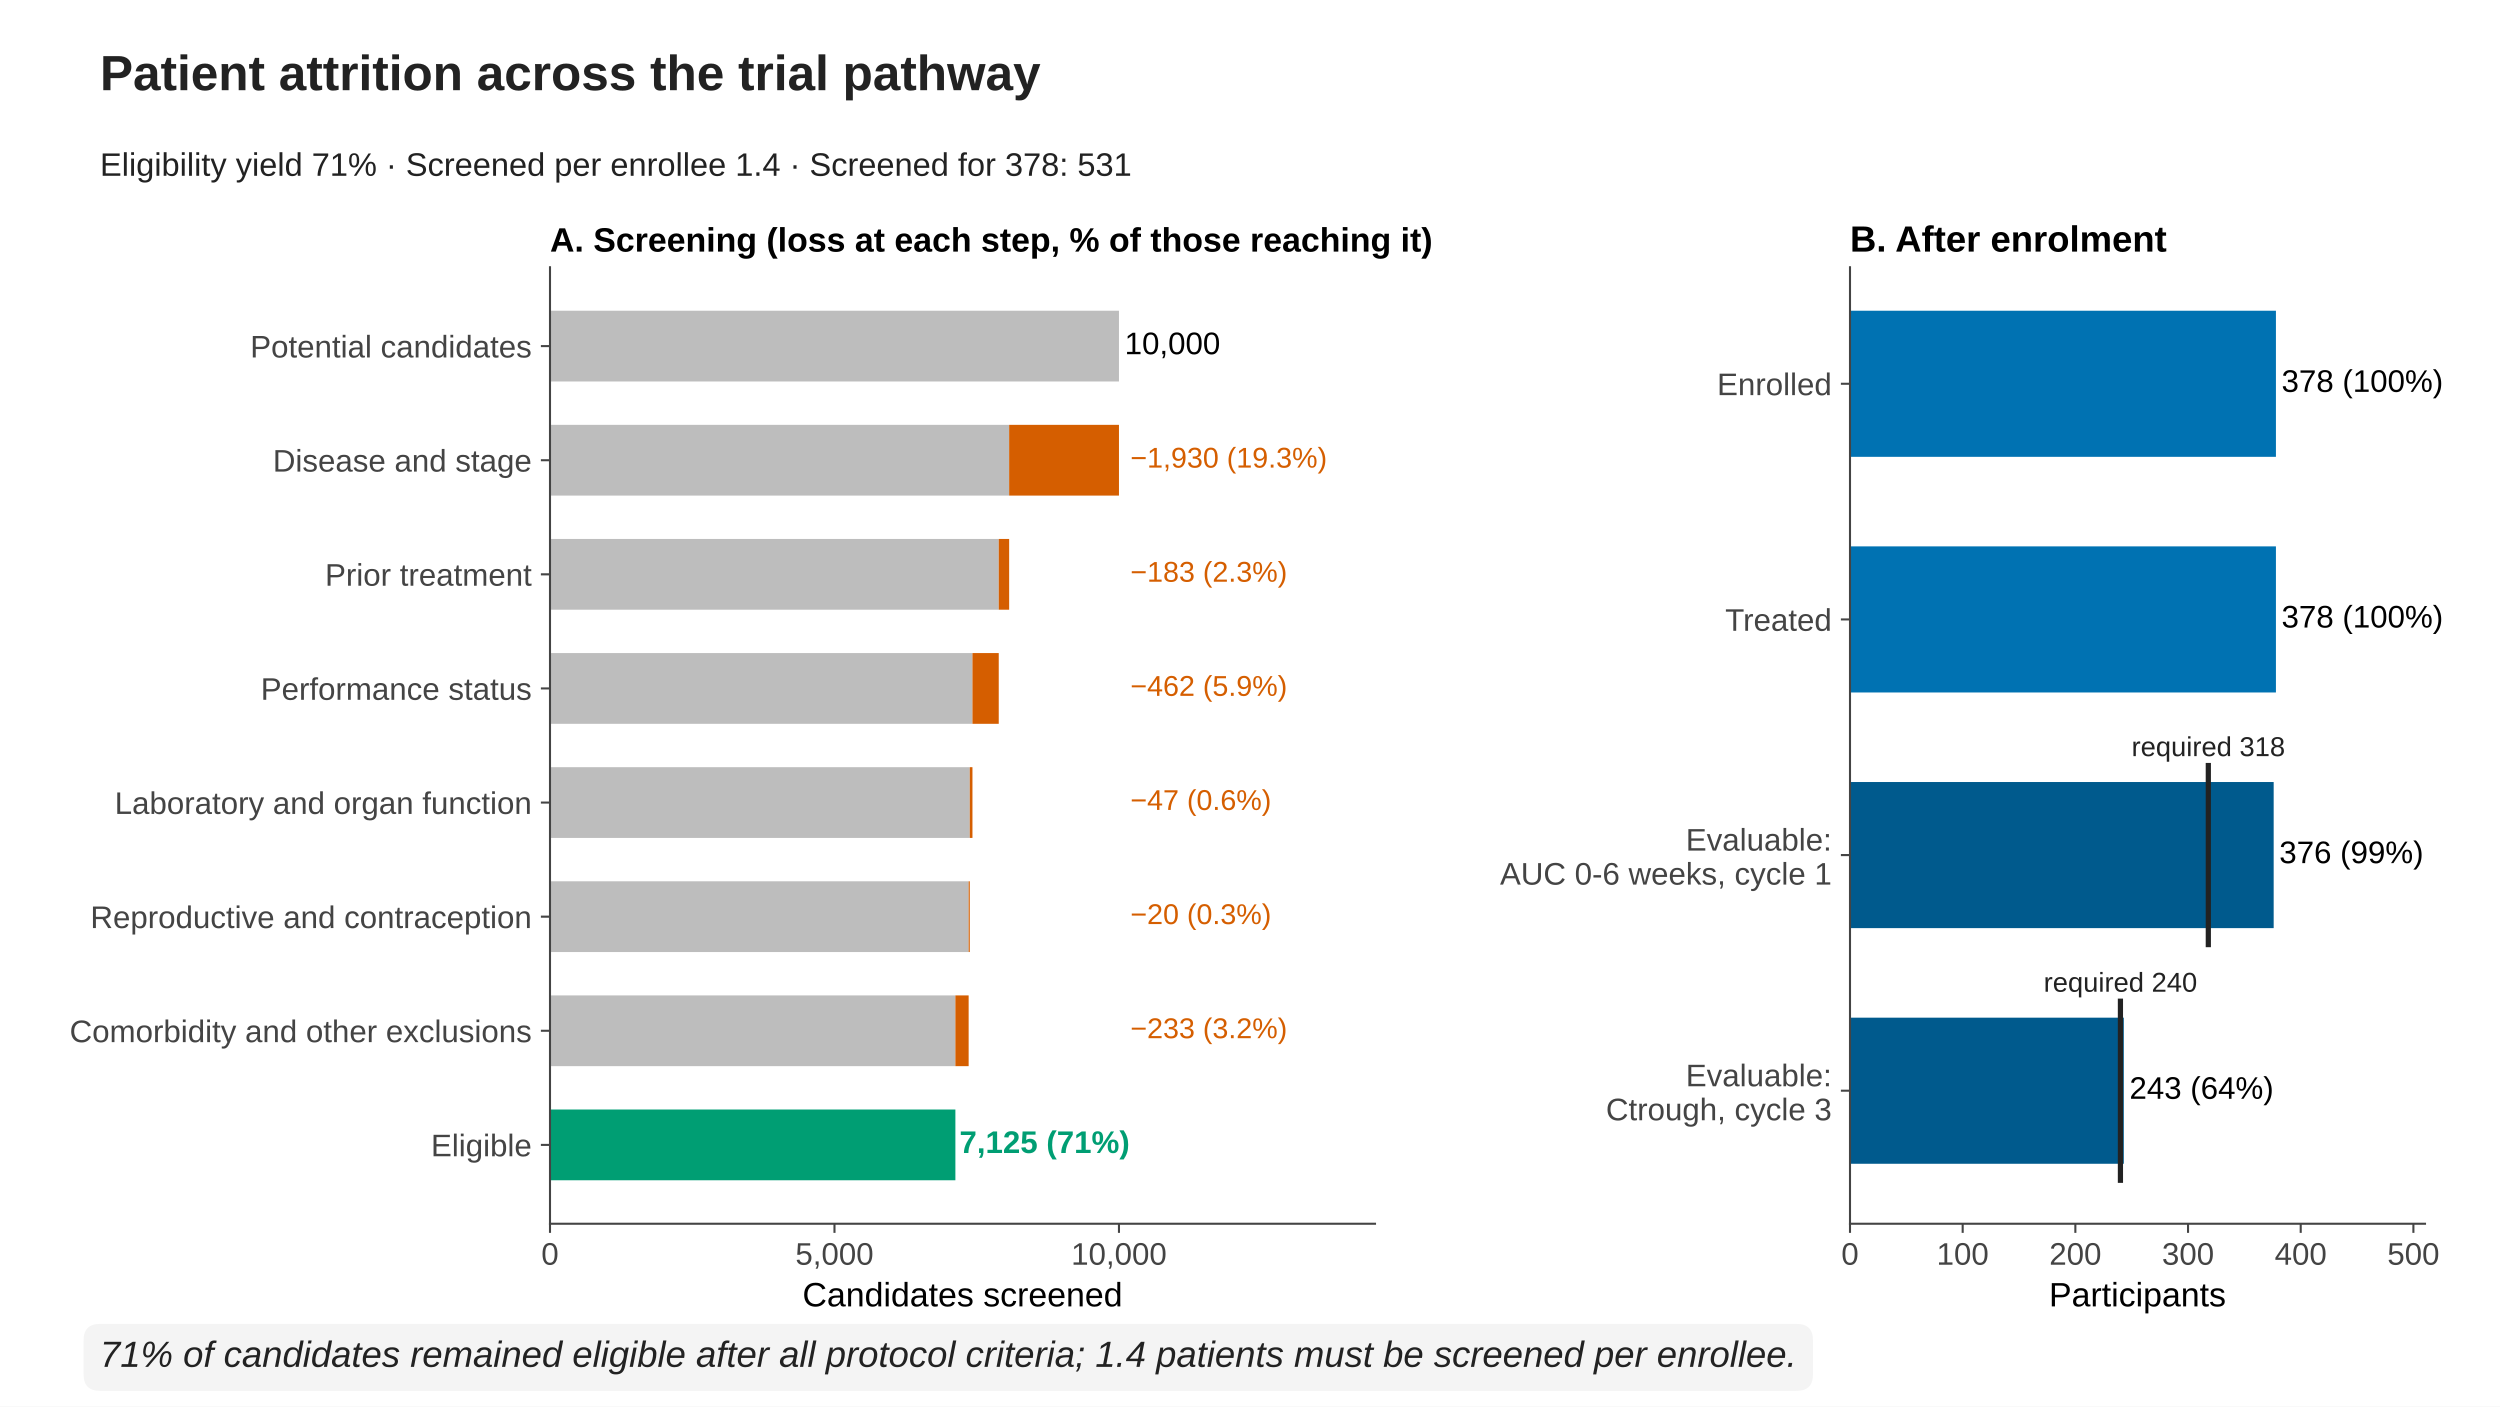
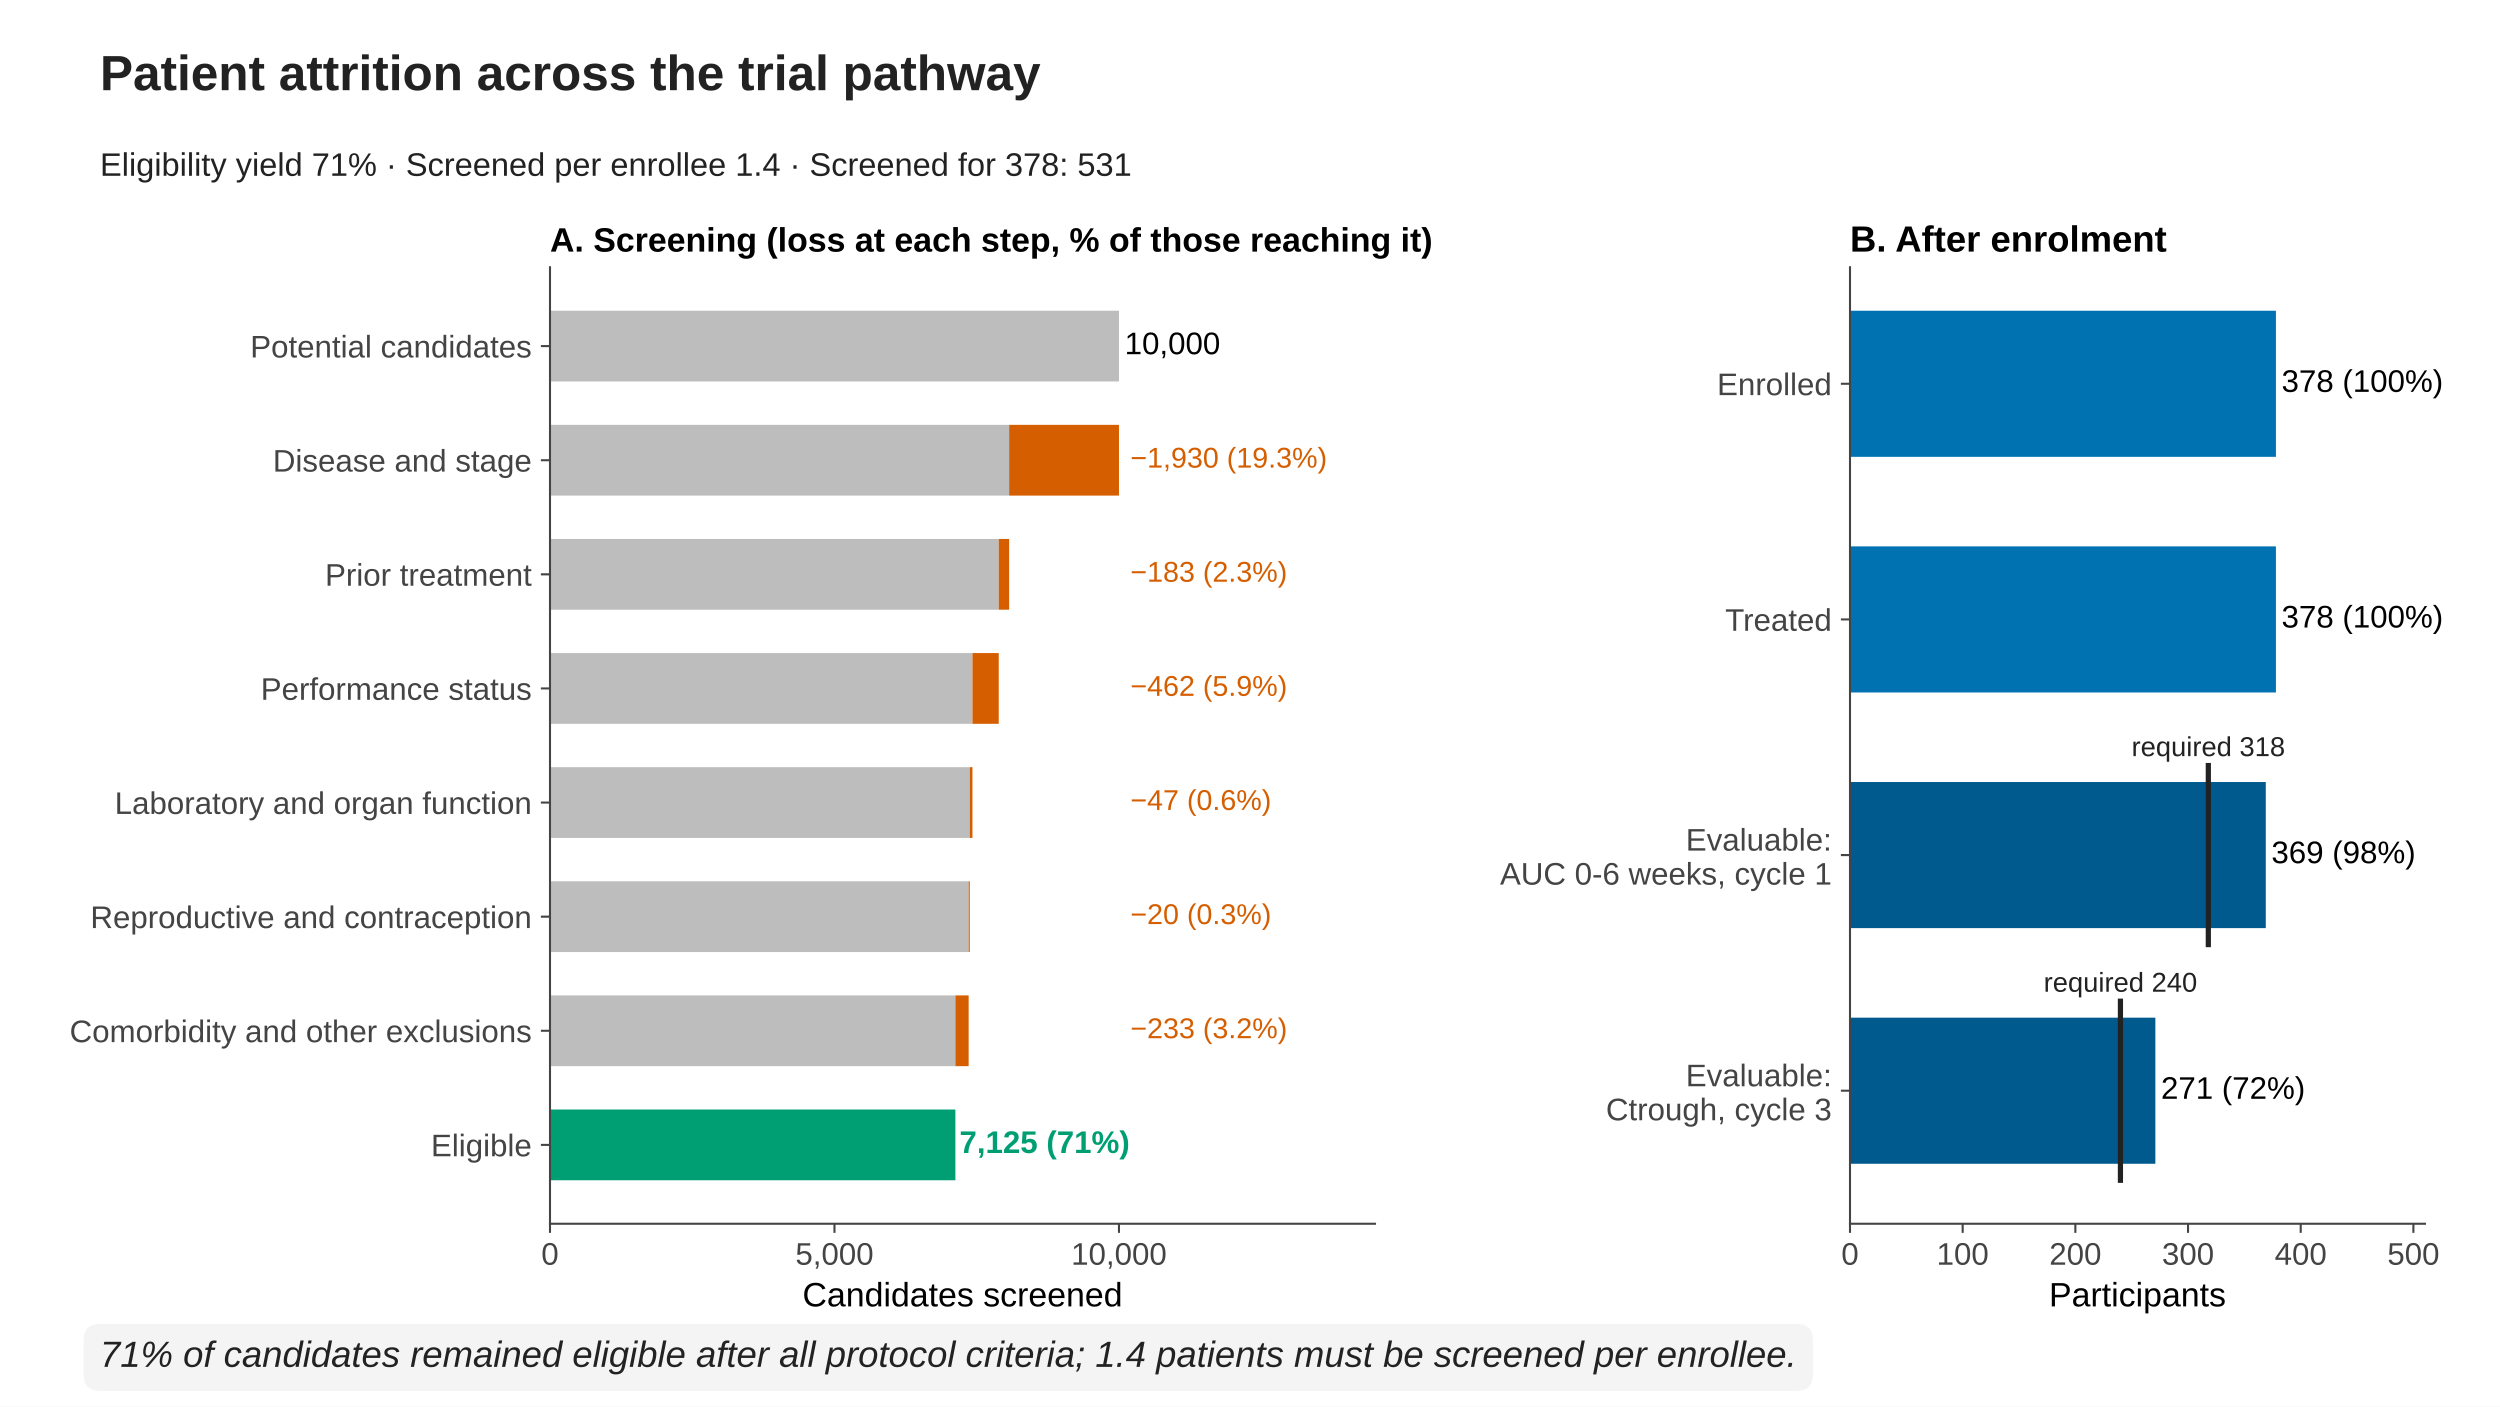
<svg xmlns="http://www.w3.org/2000/svg" xmlns:xlink="http://www.w3.org/1999/xlink" width="959.76pt" height="540pt" viewBox="0 0 959.76 540" version="1.1">
  <defs>
    <style type="text/css">*{stroke-linejoin: round; stroke-linecap: butt}</style>
  </defs>
  <g id="figure_1">
    <g id="patch_1">
      <path d="M 0 540  L 959.76 540  L 959.76 0  L 0 0  z " style="fill: #ffffff" />
    </g>
    <g id="axes_1">
      <g id="patch_2">
        <path d="M 211.147 469.8  L 527.868 469.8  L 527.868 102.6  L 211.147 102.6  z " style="fill: #ffffff" />
      </g>
      <g id="patch_3">
-         <path d="M 211.147 146.452  L 429.575 146.452  L 429.575 119.291  L 211.147 119.291  z " clip-path="url(#p6059e05a95)" style="fill: #bdbdbd" />
+         <path d="M 211.147 146.452  L 429.575 146.452  L 429.575 119.291  L 211.147 119.291  z " clip-path="url(#p7bbba8d18a)" style="fill: #bdbdbd" />
      </g>
      <g id="patch_4">
-         <path d="M 211.147 190.26  L 387.419 190.26  L 387.419 163.099  L 211.147 163.099  z " clip-path="url(#p6059e05a95)" style="fill: #bdbdbd" />
+         <path d="M 211.147 190.26  L 387.419 190.26  L 387.419 163.099  L 211.147 163.099  z " clip-path="url(#p7bbba8d18a)" style="fill: #bdbdbd" />
      </g>
      <g id="patch_5">
-         <path d="M 387.419 190.26  L 429.575 190.26  L 429.575 163.099  L 387.419 163.099  z " clip-path="url(#p6059e05a95)" style="fill: #d55e00" />
+         <path d="M 387.419 190.26  L 429.575 190.26  L 429.575 163.099  L 387.419 163.099  z " clip-path="url(#p7bbba8d18a)" style="fill: #d55e00" />
      </g>
      <g id="patch_6">
-         <path d="M 211.147 234.068  L 383.421 234.068  L 383.421 206.907  L 211.147 206.907  z " clip-path="url(#p6059e05a95)" style="fill: #bdbdbd" />
+         <path d="M 211.147 234.068  L 383.421 234.068  L 383.421 206.907  L 211.147 206.907  z " clip-path="url(#p7bbba8d18a)" style="fill: #bdbdbd" />
      </g>
      <g id="patch_7">
-         <path d="M 383.421 234.068  L 387.419 234.068  L 387.419 206.907  L 383.421 206.907  z " clip-path="url(#p6059e05a95)" style="fill: #d55e00" />
+         <path d="M 383.421 234.068  L 387.419 234.068  L 387.419 206.907  L 383.421 206.907  z " clip-path="url(#p7bbba8d18a)" style="fill: #d55e00" />
      </g>
      <g id="patch_8">
-         <path d="M 211.147 277.876  L 373.33 277.876  L 373.33 250.715  L 211.147 250.715  z " clip-path="url(#p6059e05a95)" style="fill: #bdbdbd" />
+         <path d="M 211.147 277.876  L 373.33 277.876  L 373.33 250.715  L 211.147 250.715  z " clip-path="url(#p7bbba8d18a)" style="fill: #bdbdbd" />
      </g>
      <g id="patch_9">
-         <path d="M 373.33 277.876  L 383.421 277.876  L 383.421 250.715  L 373.33 250.715  z " clip-path="url(#p6059e05a95)" style="fill: #d55e00" />
+         <path d="M 373.33 277.876  L 383.421 277.876  L 383.421 250.715  L 373.33 250.715  z " clip-path="url(#p7bbba8d18a)" style="fill: #d55e00" />
      </g>
      <g id="patch_10">
-         <path d="M 211.147 321.685  L 372.303 321.685  L 372.303 294.524  L 211.147 294.524  z " clip-path="url(#p6059e05a95)" style="fill: #bdbdbd" />
+         <path d="M 211.147 321.685  L 372.303 321.685  L 372.303 294.524  L 211.147 294.524  z " clip-path="url(#p7bbba8d18a)" style="fill: #bdbdbd" />
      </g>
      <g id="patch_11">
-         <path d="M 372.303 321.685  L 373.33 321.685  L 373.33 294.524  L 372.303 294.524  z " clip-path="url(#p6059e05a95)" style="fill: #d55e00" />
+         <path d="M 372.303 321.685  L 373.33 321.685  L 373.33 294.524  L 372.303 294.524  z " clip-path="url(#p7bbba8d18a)" style="fill: #d55e00" />
      </g>
      <g id="patch_12">
-         <path d="M 211.147 365.493  L 371.867 365.493  L 371.867 338.332  L 211.147 338.332  z " clip-path="url(#p6059e05a95)" style="fill: #bdbdbd" />
+         <path d="M 211.147 365.493  L 371.867 365.493  L 371.867 338.332  L 211.147 338.332  z " clip-path="url(#p7bbba8d18a)" style="fill: #bdbdbd" />
      </g>
      <g id="patch_13">
-         <path d="M 371.867 365.493  L 372.303 365.493  L 372.303 338.332  L 371.867 338.332  z " clip-path="url(#p6059e05a95)" style="fill: #d55e00" />
+         <path d="M 371.867 365.493  L 372.303 365.493  L 372.303 338.332  L 371.867 338.332  z " clip-path="url(#p7bbba8d18a)" style="fill: #d55e00" />
      </g>
      <g id="patch_14">
-         <path d="M 211.147 409.301  L 366.777 409.301  L 366.777 382.14  L 211.147 382.14  z " clip-path="url(#p6059e05a95)" style="fill: #bdbdbd" />
+         <path d="M 211.147 409.301  L 366.777 409.301  L 366.777 382.14  L 211.147 382.14  z " clip-path="url(#p7bbba8d18a)" style="fill: #bdbdbd" />
      </g>
      <g id="patch_15">
-         <path d="M 366.777 409.301  L 371.867 409.301  L 371.867 382.14  L 366.777 382.14  z " clip-path="url(#p6059e05a95)" style="fill: #d55e00" />
+         <path d="M 366.777 409.301  L 371.867 409.301  L 371.867 382.14  L 366.777 382.14  z " clip-path="url(#p7bbba8d18a)" style="fill: #d55e00" />
      </g>
      <g id="patch_16">
-         <path d="M 211.147 453.109  L 366.777 453.109  L 366.777 425.948  L 211.147 425.948  z " clip-path="url(#p6059e05a95)" style="fill: #009e73" />
+         <path d="M 211.147 453.109  L 366.777 453.109  L 366.777 425.948  L 211.147 425.948  z " clip-path="url(#p7bbba8d18a)" style="fill: #009e73" />
      </g>
      <g id="matplotlib.axis_1">
        <g id="xtick_1">
          <g id="line2d_1">
            <defs>
-               <path id="mb9a7d1b95c" d="M 0 0  L 0 3.5  " style="stroke: #444444; stroke-width: 0.8" />
+               <path id="m9caaee40b3" d="M 0 0  L 0 3.5  " style="stroke: #444444; stroke-width: 0.8" />
            </defs>
            <g>
-               <use xlink:href="#mb9a7d1b95c" x="211.147" y="469.8" style="fill: #444444; stroke: #444444; stroke-width: 0.8" />
+               <use xlink:href="#m9caaee40b3" x="211.147" y="469.8" style="fill: #444444; stroke: #444444; stroke-width: 0.8" />
            </g>
          </g>
          <g id="text_1">
            <text style="font-size: 12px; font-family: 'Arial'; text-anchor: middle; fill: #444444" x="211.147" y="485.536" transform="rotate(-0 211.1472 485.5363)">0</text>
          </g>
        </g>
        <g id="xtick_2">
          <g id="line2d_2">
            <g>
-               <use xlink:href="#mb9a7d1b95c" x="320.361" y="469.8" style="fill: #444444; stroke: #444444; stroke-width: 0.8" />
+               <use xlink:href="#m9caaee40b3" x="320.361" y="469.8" style="fill: #444444; stroke: #444444; stroke-width: 0.8" />
            </g>
          </g>
          <g id="text_2">
            <text style="font-size: 12px; font-family: 'Arial'; text-anchor: middle; fill: #444444" x="320.361" y="485.536" transform="rotate(-0 320.3613 485.5363)">5,000</text>
          </g>
        </g>
        <g id="xtick_3">
          <g id="line2d_3">
            <g>
-               <use xlink:href="#mb9a7d1b95c" x="429.575" y="469.8" style="fill: #444444; stroke: #444444; stroke-width: 0.8" />
+               <use xlink:href="#m9caaee40b3" x="429.575" y="469.8" style="fill: #444444; stroke: #444444; stroke-width: 0.8" />
            </g>
          </g>
          <g id="text_3">
            <text style="font-size: 12px; font-family: 'Arial'; text-anchor: middle; fill: #444444" x="429.575" y="485.536" transform="rotate(-0 429.5753 485.5363)">10,000</text>
          </g>
        </g>
        <g id="text_4">
          <text style="font-size: 13px; font-family: 'Arial'; text-anchor: middle" x="369.508" y="501.526" transform="rotate(-0 369.5076 501.5261)">Candidates screened</text>
        </g>
      </g>
      <g id="matplotlib.axis_2">
        <g id="ytick_1">
          <g id="line2d_4">
            <defs>
-               <path id="mb22427a674" d="M 0 0  L -3.5 0  " style="stroke: #444444; stroke-width: 0.8" />
+               <path id="mc58592a599" d="M 0 0  L -3.5 0  " style="stroke: #444444; stroke-width: 0.8" />
            </defs>
            <g>
-               <use xlink:href="#mb22427a674" x="211.147" y="132.871" style="fill: #444444; stroke: #444444; stroke-width: 0.8" />
+               <use xlink:href="#mc58592a599" x="211.147" y="132.871" style="fill: #444444; stroke: #444444; stroke-width: 0.8" />
            </g>
          </g>
          <g id="text_5">
            <text style="font-size: 12px; font-family: 'Arial'; text-anchor: end; fill: #444444" x="204.147" y="137.24" transform="rotate(-0 204.1472 137.2396)">Potential candidates</text>
          </g>
        </g>
        <g id="ytick_2">
          <g id="line2d_5">
            <g>
-               <use xlink:href="#mb22427a674" x="211.147" y="176.68" style="fill: #444444; stroke: #444444; stroke-width: 0.8" />
+               <use xlink:href="#mc58592a599" x="211.147" y="176.68" style="fill: #444444; stroke: #444444; stroke-width: 0.8" />
            </g>
          </g>
          <g id="text_6">
            <text style="font-size: 12px; font-family: 'Arial'; text-anchor: end; fill: #444444" x="204.147" y="181.048" transform="rotate(-0 204.1472 181.0478)">Disease and stage</text>
          </g>
        </g>
        <g id="ytick_3">
          <g id="line2d_6">
            <g>
-               <use xlink:href="#mb22427a674" x="211.147" y="220.488" style="fill: #444444; stroke: #444444; stroke-width: 0.8" />
+               <use xlink:href="#mc58592a599" x="211.147" y="220.488" style="fill: #444444; stroke: #444444; stroke-width: 0.8" />
            </g>
          </g>
          <g id="text_7">
            <text style="font-size: 12px; font-family: 'Arial'; text-anchor: end; fill: #444444" x="204.147" y="224.856" transform="rotate(-0 204.1472 224.8559)">Prior treatment</text>
          </g>
        </g>
        <g id="ytick_4">
          <g id="line2d_7">
            <g>
-               <use xlink:href="#mb22427a674" x="211.147" y="264.296" style="fill: #444444; stroke: #444444; stroke-width: 0.8" />
+               <use xlink:href="#mc58592a599" x="211.147" y="264.296" style="fill: #444444; stroke: #444444; stroke-width: 0.8" />
            </g>
          </g>
          <g id="text_8">
            <text style="font-size: 12px; font-family: 'Arial'; text-anchor: end; fill: #444444" x="204.147" y="268.664" transform="rotate(-0 204.1472 268.6641)">Performance status</text>
          </g>
        </g>
        <g id="ytick_5">
          <g id="line2d_8">
            <g>
-               <use xlink:href="#mb22427a674" x="211.147" y="308.104" style="fill: #444444; stroke: #444444; stroke-width: 0.8" />
+               <use xlink:href="#mc58592a599" x="211.147" y="308.104" style="fill: #444444; stroke: #444444; stroke-width: 0.8" />
            </g>
          </g>
          <g id="text_9">
            <text style="font-size: 12px; font-family: 'Arial'; text-anchor: end; fill: #444444" x="204.147" y="312.472" transform="rotate(-0 204.1472 312.4722)">Laboratory and organ function</text>
          </g>
        </g>
        <g id="ytick_6">
          <g id="line2d_9">
            <g>
-               <use xlink:href="#mb22427a674" x="211.147" y="351.912" style="fill: #444444; stroke: #444444; stroke-width: 0.8" />
+               <use xlink:href="#mc58592a599" x="211.147" y="351.912" style="fill: #444444; stroke: #444444; stroke-width: 0.8" />
            </g>
          </g>
          <g id="text_10">
            <text style="font-size: 12px; font-family: 'Arial'; text-anchor: end; fill: #444444" x="204.147" y="356.28" transform="rotate(-0 204.1472 356.2804)">Reproductive and contraception</text>
          </g>
        </g>
        <g id="ytick_7">
          <g id="line2d_10">
            <g>
-               <use xlink:href="#mb22427a674" x="211.147" y="395.72" style="fill: #444444; stroke: #444444; stroke-width: 0.8" />
+               <use xlink:href="#mc58592a599" x="211.147" y="395.72" style="fill: #444444; stroke: #444444; stroke-width: 0.8" />
            </g>
          </g>
          <g id="text_11">
            <text style="font-size: 12px; font-family: 'Arial'; text-anchor: end; fill: #444444" x="204.147" y="400.089" transform="rotate(-0 204.1472 400.0886)">Comorbidity and other exclusions</text>
          </g>
        </g>
        <g id="ytick_8">
          <g id="line2d_11">
            <g>
-               <use xlink:href="#mb22427a674" x="211.147" y="439.529" style="fill: #444444; stroke: #444444; stroke-width: 0.8" />
+               <use xlink:href="#mc58592a599" x="211.147" y="439.529" style="fill: #444444; stroke: #444444; stroke-width: 0.8" />
            </g>
          </g>
          <g id="text_12">
            <text style="font-size: 12px; font-family: 'Arial'; text-anchor: end; fill: #444444" x="204.147" y="443.897" transform="rotate(-0 204.1472 443.8967)">Eligible</text>
          </g>
        </g>
      </g>
      <g id="patch_17">
        <path d="M 211.147 469.8  L 211.147 102.6  " style="fill: none; stroke: #444444; stroke-width: 0.8; stroke-linejoin: miter; stroke-linecap: square" />
      </g>
      <g id="patch_18">
        <path d="M 211.147 469.8  L 527.868 469.8  " style="fill: none; stroke: #444444; stroke-width: 0.8; stroke-linejoin: miter; stroke-linecap: square" />
      </g>
      <g id="text_13">
        <text style="font-size: 12px; font-family: 'Arial'; text-anchor: start" x="431.76" y="135.977" transform="rotate(-0 431.7596 135.9769)">10,000</text>
      </g>
      <g id="text_14">
        <text style="font-size: 11px; font-family: 'Arial'; text-anchor: start; fill: #d55e00" x="433.944" y="179.526" transform="rotate(-0 433.9439 179.5262)">−1,930 (19.3%)</text>
      </g>
      <g id="text_15">
        <text style="font-size: 11px; font-family: 'Arial'; text-anchor: start; fill: #d55e00" x="433.944" y="223.334" transform="rotate(-0 433.9439 223.3343)">−183 (2.3%)</text>
      </g>
      <g id="text_16">
        <text style="font-size: 11px; font-family: 'Arial'; text-anchor: start; fill: #d55e00" x="433.944" y="267.142" transform="rotate(-0 433.9439 267.1425)">−462 (5.9%)</text>
      </g>
      <g id="text_17">
        <text style="font-size: 11px; font-family: 'Arial'; text-anchor: start; fill: #d55e00" x="433.944" y="310.951" transform="rotate(-0 433.9439 310.9507)">−47 (0.6%)</text>
      </g>
      <g id="text_18">
        <text style="font-size: 11px; font-family: 'Arial'; text-anchor: start; fill: #d55e00" x="433.944" y="354.759" transform="rotate(-0 433.9439 354.7588)">−20 (0.3%)</text>
      </g>
      <g id="text_19">
        <text style="font-size: 11px; font-family: 'Arial'; text-anchor: start; fill: #d55e00" x="433.944" y="398.567" transform="rotate(-0 433.9439 398.567)">−233 (3.2%)</text>
      </g>
      <g id="text_20">
        <text style="font-weight: 700; font-size: 12px; font-family: 'Arial'; text-anchor: start; fill: #009e73" x="368.334" y="442.634" transform="rotate(-0 368.3335 442.6339)">7,125  (71%)</text>
      </g>
      <g id="text_21">
        <text style="font-weight: 700; font-size: 13px; font-family: 'Arial'; text-anchor: start" x="211.147" y="96.6" transform="rotate(-0 211.1472 96.6)">A. Screening  (loss at each step, % of those reaching it)</text>
      </g>
    </g>
    <g id="axes_2">
      <g id="patch_19">
        <path d="M 710.222 469.8  L 930.967 469.8  L 930.967 102.6  L 710.222 102.6  z " style="fill: #ffffff" />
      </g>
      <g id="patch_20">
-         <path d="M 710.222 175.38  L 873.737 175.38  L 873.737 119.291  L 710.222 119.291  z " clip-path="url(#pb0d5c1fa08)" style="fill: #0072b2" />
+         <path d="M 710.222 175.38  L 873.737 175.38  L 873.737 119.291  L 710.222 119.291  z " clip-path="url(#p6f33a3b344)" style="fill: #0072b2" />
      </g>
      <g id="patch_21">
-         <path d="M 710.222 265.845  L 873.737 265.845  L 873.737 209.757  L 710.222 209.757  z " clip-path="url(#pb0d5c1fa08)" style="fill: #0072b2" />
+         <path d="M 710.222 265.845  L 873.737 265.845  L 873.737 209.757  L 710.222 209.757  z " clip-path="url(#p6f33a3b344)" style="fill: #0072b2" />
      </g>
      <g id="patch_22">
-         <path d="M 710.222 356.311  L 872.872 356.311  L 872.872 300.222  L 710.222 300.222  z " clip-path="url(#pb0d5c1fa08)" style="fill: #005a8d" />
+         <path d="M 710.222 356.311  L 869.844 356.311  L 869.844 300.222  L 710.222 300.222  z " clip-path="url(#p6f33a3b344)" style="fill: #005a8d" />
      </g>
      <g id="patch_23">
-         <path d="M 710.222 446.776  L 815.339 446.776  L 815.339 390.688  L 710.222 390.688  z " clip-path="url(#pb0d5c1fa08)" style="fill: #005a8d" />
+         <path d="M 710.222 446.776  L 827.451 446.776  L 827.451 390.688  L 710.222 390.688  z " clip-path="url(#p6f33a3b344)" style="fill: #005a8d" />
      </g>
      <g id="matplotlib.axis_3">
        <g id="xtick_4">
          <g id="line2d_12">
            <g>
-               <use xlink:href="#mb9a7d1b95c" x="710.222" y="469.8" style="fill: #444444; stroke: #444444; stroke-width: 0.8" />
+               <use xlink:href="#m9caaee40b3" x="710.222" y="469.8" style="fill: #444444; stroke: #444444; stroke-width: 0.8" />
            </g>
          </g>
          <g id="text_22">
            <text style="font-size: 12px; font-family: 'Arial'; text-anchor: middle; fill: #444444" x="710.222" y="485.536" transform="rotate(-0 710.2224 485.5363)">0</text>
          </g>
        </g>
        <g id="xtick_5">
          <g id="line2d_13">
            <g>
-               <use xlink:href="#mb9a7d1b95c" x="753.48" y="469.8" style="fill: #444444; stroke: #444444; stroke-width: 0.8" />
+               <use xlink:href="#m9caaee40b3" x="753.48" y="469.8" style="fill: #444444; stroke: #444444; stroke-width: 0.8" />
            </g>
          </g>
          <g id="text_23">
            <text style="font-size: 12px; font-family: 'Arial'; text-anchor: middle; fill: #444444" x="753.48" y="485.536" transform="rotate(-0 753.4802 485.5363)">100</text>
          </g>
        </g>
        <g id="xtick_6">
          <g id="line2d_14">
            <g>
-               <use xlink:href="#mb9a7d1b95c" x="796.738" y="469.8" style="fill: #444444; stroke: #444444; stroke-width: 0.8" />
+               <use xlink:href="#m9caaee40b3" x="796.738" y="469.8" style="fill: #444444; stroke: #444444; stroke-width: 0.8" />
            </g>
          </g>
          <g id="text_24">
            <text style="font-size: 12px; font-family: 'Arial'; text-anchor: middle; fill: #444444" x="796.738" y="485.536" transform="rotate(-0 796.7381 485.5363)">200</text>
          </g>
        </g>
        <g id="xtick_7">
          <g id="line2d_15">
            <g>
-               <use xlink:href="#mb9a7d1b95c" x="839.996" y="469.8" style="fill: #444444; stroke: #444444; stroke-width: 0.8" />
+               <use xlink:href="#m9caaee40b3" x="839.996" y="469.8" style="fill: #444444; stroke: #444444; stroke-width: 0.8" />
            </g>
          </g>
          <g id="text_25">
            <text style="font-size: 12px; font-family: 'Arial'; text-anchor: middle; fill: #444444" x="839.996" y="485.536" transform="rotate(-0 839.9959 485.5363)">300</text>
          </g>
        </g>
        <g id="xtick_8">
          <g id="line2d_16">
            <g>
-               <use xlink:href="#mb9a7d1b95c" x="883.254" y="469.8" style="fill: #444444; stroke: #444444; stroke-width: 0.8" />
+               <use xlink:href="#m9caaee40b3" x="883.254" y="469.8" style="fill: #444444; stroke: #444444; stroke-width: 0.8" />
            </g>
          </g>
          <g id="text_26">
            <text style="font-size: 12px; font-family: 'Arial'; text-anchor: middle; fill: #444444" x="883.254" y="485.536" transform="rotate(-0 883.2538 485.5363)">400</text>
          </g>
        </g>
        <g id="xtick_9">
          <g id="line2d_17">
            <g>
-               <use xlink:href="#mb9a7d1b95c" x="926.512" y="469.8" style="fill: #444444; stroke: #444444; stroke-width: 0.8" />
+               <use xlink:href="#m9caaee40b3" x="926.512" y="469.8" style="fill: #444444; stroke: #444444; stroke-width: 0.8" />
            </g>
          </g>
          <g id="text_27">
            <text style="font-size: 12px; font-family: 'Arial'; text-anchor: middle; fill: #444444" x="926.512" y="485.536" transform="rotate(-0 926.5116 485.5363)">500</text>
          </g>
        </g>
        <g id="text_28">
          <text style="font-size: 13px; font-family: 'Arial'; text-anchor: middle" x="820.595" y="501.526" transform="rotate(-0 820.5948 501.5261)">Participants</text>
        </g>
      </g>
      <g id="matplotlib.axis_4">
        <g id="ytick_9">
          <g id="line2d_18">
            <g>
-               <use xlink:href="#mb22427a674" x="710.222" y="147.335" style="fill: #444444; stroke: #444444; stroke-width: 0.8" />
+               <use xlink:href="#mc58592a599" x="710.222" y="147.335" style="fill: #444444; stroke: #444444; stroke-width: 0.8" />
            </g>
          </g>
          <g id="text_29">
            <text style="font-size: 12px; font-family: 'Arial'; text-anchor: end; fill: #444444" x="703.222" y="151.703" transform="rotate(-0 703.2224 151.7034)">Enrolled</text>
          </g>
        </g>
        <g id="ytick_10">
          <g id="line2d_19">
            <g>
-               <use xlink:href="#mb22427a674" x="710.222" y="237.801" style="fill: #444444; stroke: #444444; stroke-width: 0.8" />
+               <use xlink:href="#mc58592a599" x="710.222" y="237.801" style="fill: #444444; stroke: #444444; stroke-width: 0.8" />
            </g>
          </g>
          <g id="text_30">
            <text style="font-size: 12px; font-family: 'Arial'; text-anchor: end; fill: #444444" x="703.222" y="242.169" transform="rotate(-0 703.2224 242.1691)">Treated</text>
          </g>
        </g>
        <g id="ytick_11">
          <g id="line2d_20">
            <g>
-               <use xlink:href="#mb22427a674" x="710.222" y="328.267" style="fill: #444444; stroke: #444444; stroke-width: 0.8" />
+               <use xlink:href="#mc58592a599" x="710.222" y="328.267" style="fill: #444444; stroke: #444444; stroke-width: 0.8" />
            </g>
          </g>
          <g id="text_31">
            <text style="font-size: 12px; font-family: 'Arial'; fill: #444444" transform="translate(647.1861 326.5541)">Evaluable:</text>
            <text style="font-size: 12px; font-family: 'Arial'; fill: #444444" transform="translate(575.8499 339.6147)">AUC 0-6 weeks, cycle 1</text>
          </g>
        </g>
        <g id="ytick_12">
          <g id="line2d_21">
            <g>
-               <use xlink:href="#mb22427a674" x="710.222" y="418.732" style="fill: #444444; stroke: #444444; stroke-width: 0.8" />
+               <use xlink:href="#mc58592a599" x="710.222" y="418.732" style="fill: #444444; stroke: #444444; stroke-width: 0.8" />
            </g>
          </g>
          <g id="text_32">
            <text style="font-size: 12px; font-family: 'Arial'; fill: #444444" transform="translate(647.1861 417.0197)">Evaluable:</text>
            <text style="font-size: 12px; font-family: 'Arial'; fill: #444444" transform="translate(616.5205 430.0803)">Ctrough, cycle 3</text>
          </g>
        </g>
      </g>
      <g id="line2d_22">
-         <path d="M 847.782 362.643  L 847.782 293.89  " clip-path="url(#pb0d5c1fa08)" style="fill: none; stroke: #222222; stroke-width: 2; stroke-linecap: square" />
+         <path d="M 847.782 362.643  L 847.782 293.89  " clip-path="url(#p6f33a3b344)" style="fill: none; stroke: #222222; stroke-width: 2; stroke-linecap: square" />
      </g>
      <g id="line2d_23">
-         <path d="M 814.041 453.109  L 814.041 384.355  " clip-path="url(#pb0d5c1fa08)" style="fill: none; stroke: #222222; stroke-width: 2; stroke-linecap: square" />
+         <path d="M 814.041 453.109  L 814.041 384.355  " clip-path="url(#p6f33a3b344)" style="fill: none; stroke: #222222; stroke-width: 2; stroke-linecap: square" />
      </g>
      <g id="patch_24">
        <path d="M 710.222 469.8  L 710.222 102.6  " style="fill: none; stroke: #444444; stroke-width: 0.8; stroke-linejoin: miter; stroke-linecap: square" />
      </g>
      <g id="patch_25">
        <path d="M 710.222 469.8  L 930.967 469.8  " style="fill: none; stroke: #444444; stroke-width: 0.8; stroke-linejoin: miter; stroke-linecap: square" />
      </g>
      <g id="text_33">
        <text style="font-size: 12px; font-family: 'Arial'; text-anchor: start" x="875.9" y="150.441" transform="rotate(-0 875.9 150.4406)">378  (100%)</text>
      </g>
      <g id="text_34">
        <text style="font-size: 12px; font-family: 'Arial'; text-anchor: start" x="875.9" y="240.906" transform="rotate(-0 875.9 240.9062)">378  (100%)</text>
      </g>
      <g id="text_35">
-         <text style="font-size: 12px; font-family: 'Arial'; text-anchor: start" x="875.035" y="331.372" transform="rotate(-0 875.0348 331.3719)">376  (99%)</text>
+         <text style="font-size: 12px; font-family: 'Arial'; text-anchor: start" x="872.007" y="331.372" transform="rotate(-0 872.0068 331.3719)">369  (98%)</text>
      </g>
      <g id="text_36">
-         <text style="font-size: 12px; font-family: 'Arial'; text-anchor: start" x="817.502" y="421.838" transform="rotate(-0 817.5019 421.8375)">243  (64%)</text>
+         <text style="font-size: 12px; font-family: 'Arial'; text-anchor: start" x="829.614" y="421.838" transform="rotate(-0 829.6141 421.8375)">271  (72%)</text>
      </g>
      <g id="text_37">
        <text style="font-size: 10.5px; font-family: 'Arial'; text-anchor: middle; fill: #222222" x="847.782" y="290.271" transform="rotate(-0 847.7824 290.271)">required 318</text>
      </g>
      <g id="text_38">
        <text style="font-size: 10.5px; font-family: 'Arial'; text-anchor: middle; fill: #222222" x="814.041" y="380.737" transform="rotate(-0 814.0412 380.7366)">required 240</text>
      </g>
      <g id="text_39">
        <text style="font-weight: 700; font-size: 14px; font-family: 'Arial'; text-anchor: start" x="710.222" y="96.6" transform="rotate(-0 710.2224 96.6)">B. After enrolment</text>
      </g>
    </g>
    <g id="text_40">
      <text style="font-weight: 700; font-size: 19px; font-family: 'Arial'; text-anchor: start; fill: #222222" x="38.39" y="34.617" transform="rotate(-0 38.3904 34.61681)">Patient attrition across the trial pathway</text>
    </g>
    <g id="text_41">
      <g id="patch_26">
        <path d="M 38.39 533.949  L 689.712 533.949  Q 696.012 533.949 696.012 527.649  L 696.012 514.551  Q 696.012 508.251 689.712 508.251  L 38.39 508.251  Q 32.09 508.251 32.09 514.551  L 32.09 527.649  Q 32.09 533.949 38.39 533.949  z " style="fill: #f4f4f4" />
      </g>
      <text style="font-style: italic; font-size: 14px; font-family: 'Arial'; text-anchor: start; fill: #222222" x="38.39" y="524.744" transform="rotate(-0 38.3904 524.7436)">71% of candidates remained eligible after all protocol criteria; 1.4 patients must be screened per enrollee.</text>
    </g>
    <g id="text_42">
      <text style="font-size: 12.5px; font-family: 'Arial'; text-anchor: start; fill: #222222" x="38.39" y="67.5" transform="rotate(-0 38.3904 67.5)">Eligibility yield 71%   ·   Screened per enrollee 1.4   ·   Screened for 378: 531</text>
    </g>
  </g>
  <defs>
-     <clipPath id="p6059e05a95">
+     <clipPath id="p7bbba8d18a">
      <rect x="211.147" y="102.6" width="316.721" height="367.2" />
    </clipPath>
-     <clipPath id="pb0d5c1fa08">
+     <clipPath id="p6f33a3b344">
      <rect x="710.222" y="102.6" width="220.745" height="367.2" />
    </clipPath>
  </defs>
</svg>
